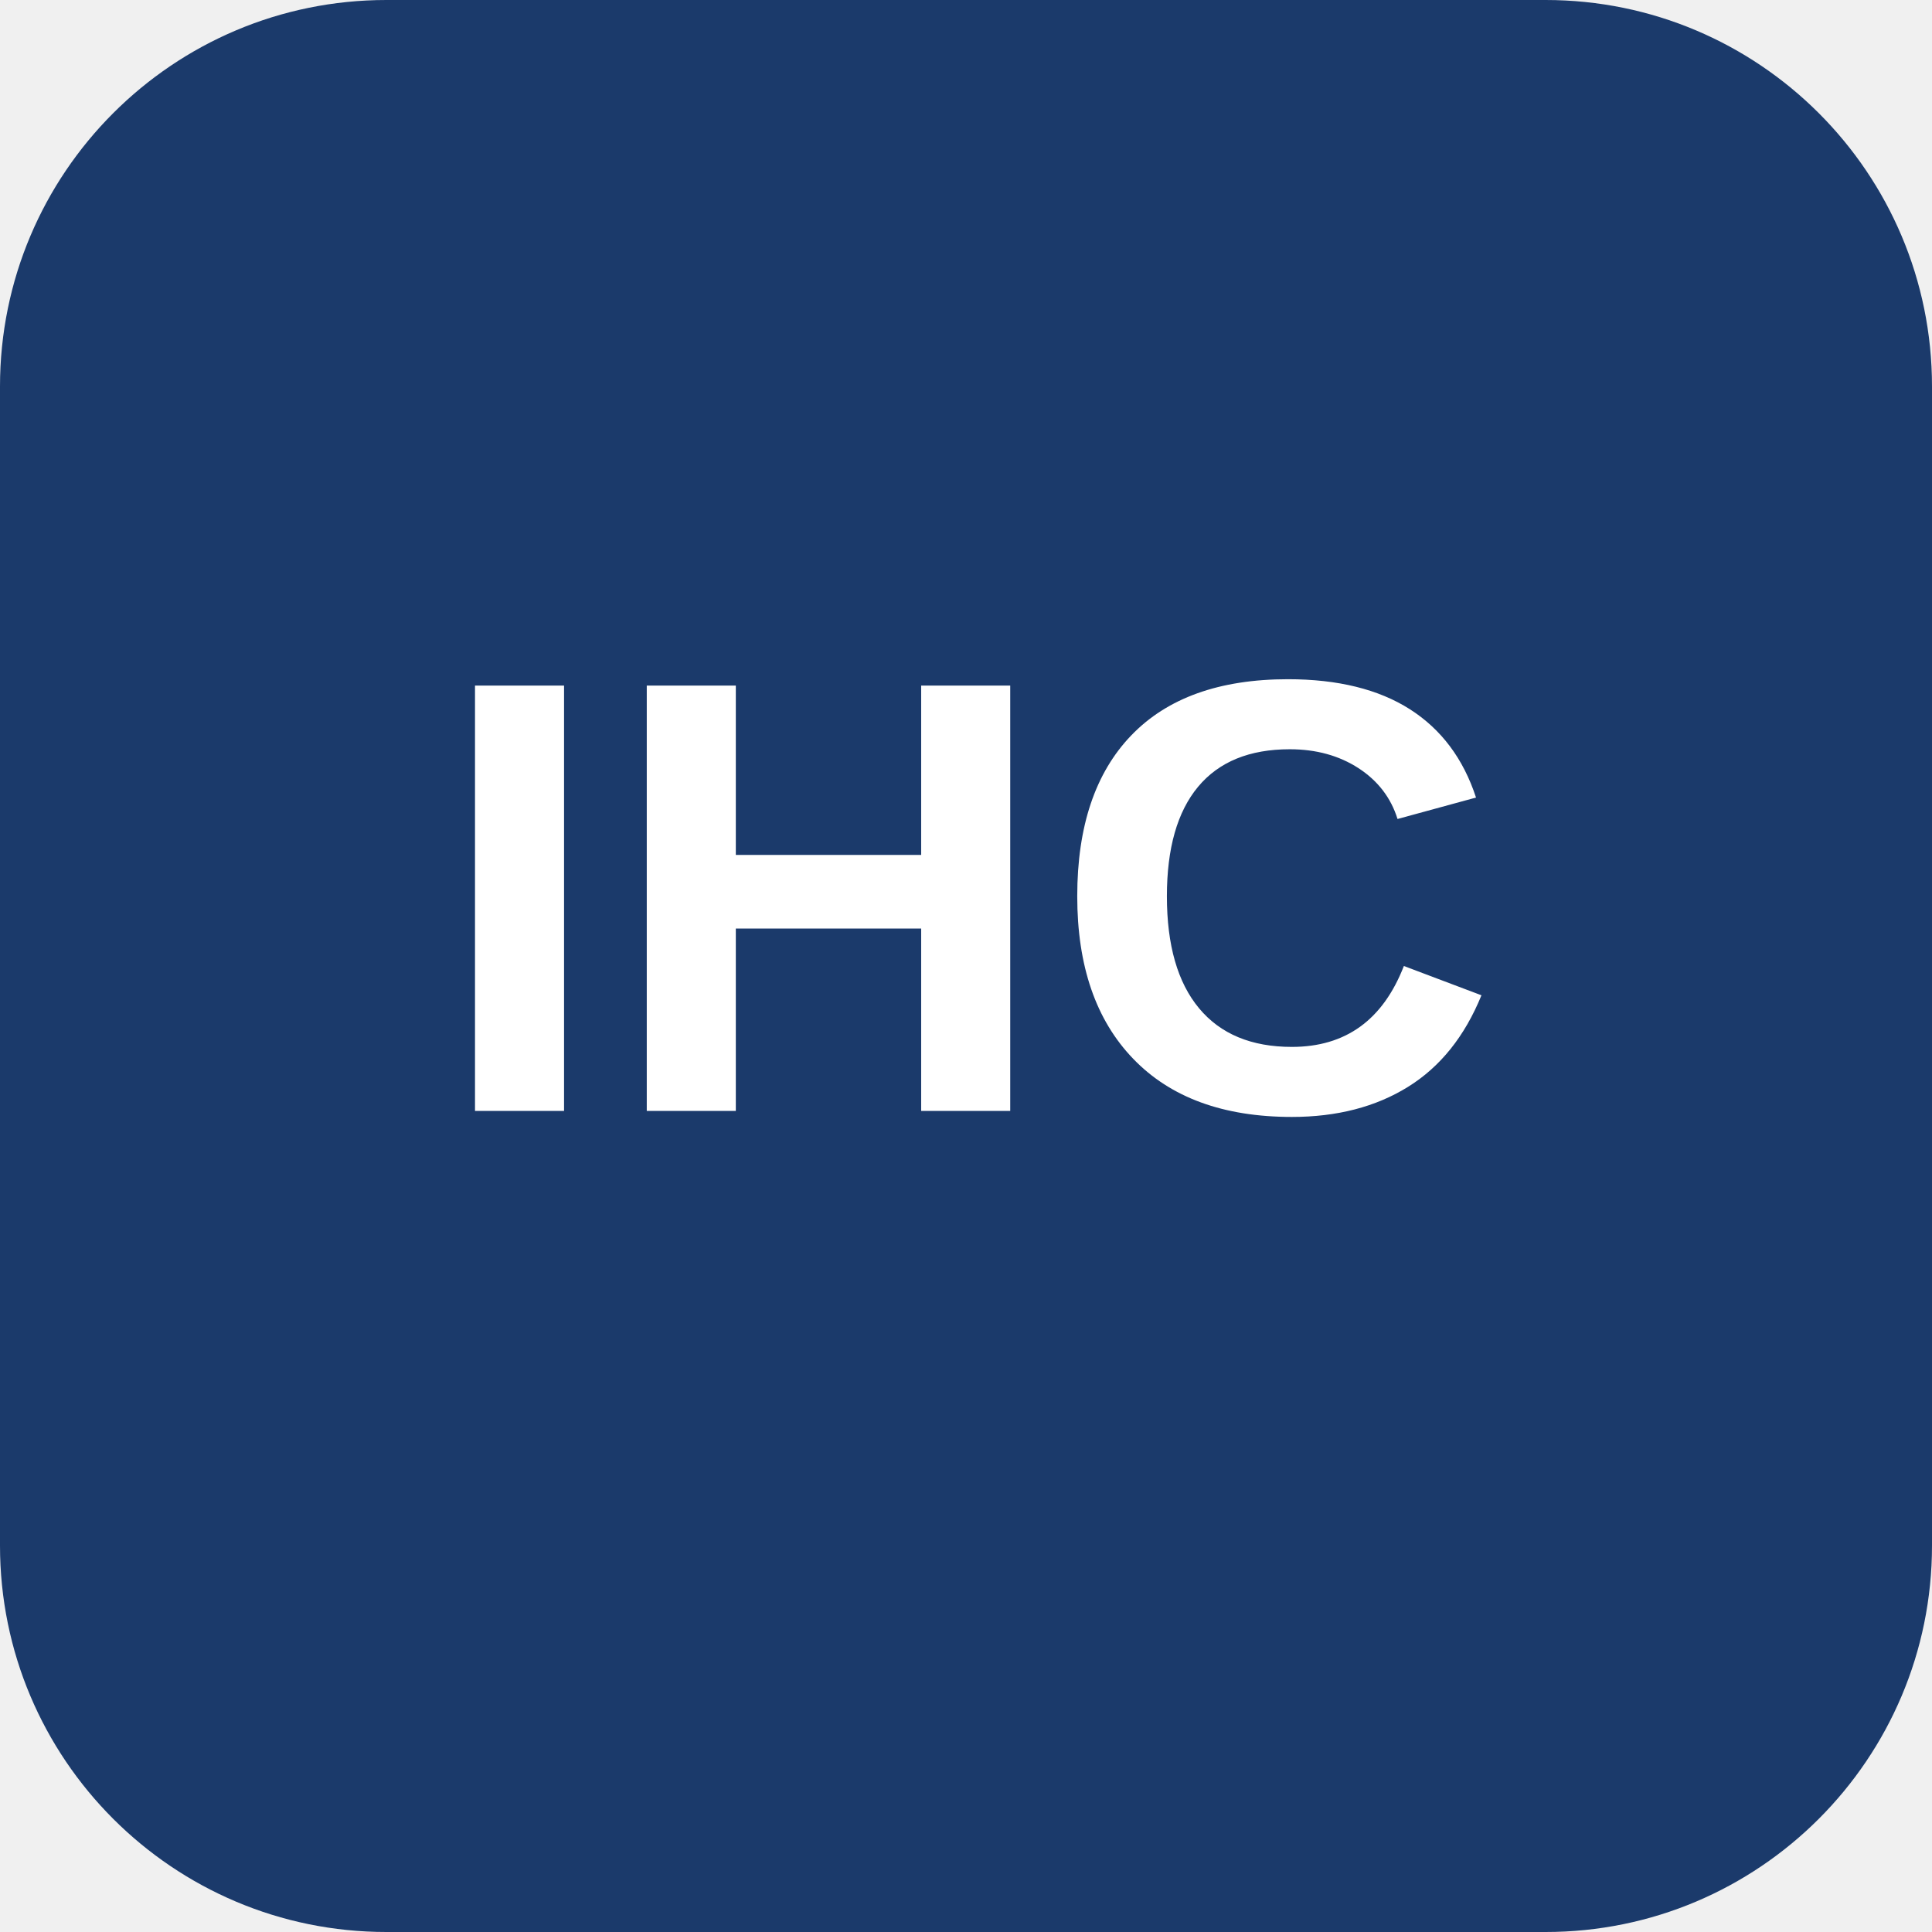
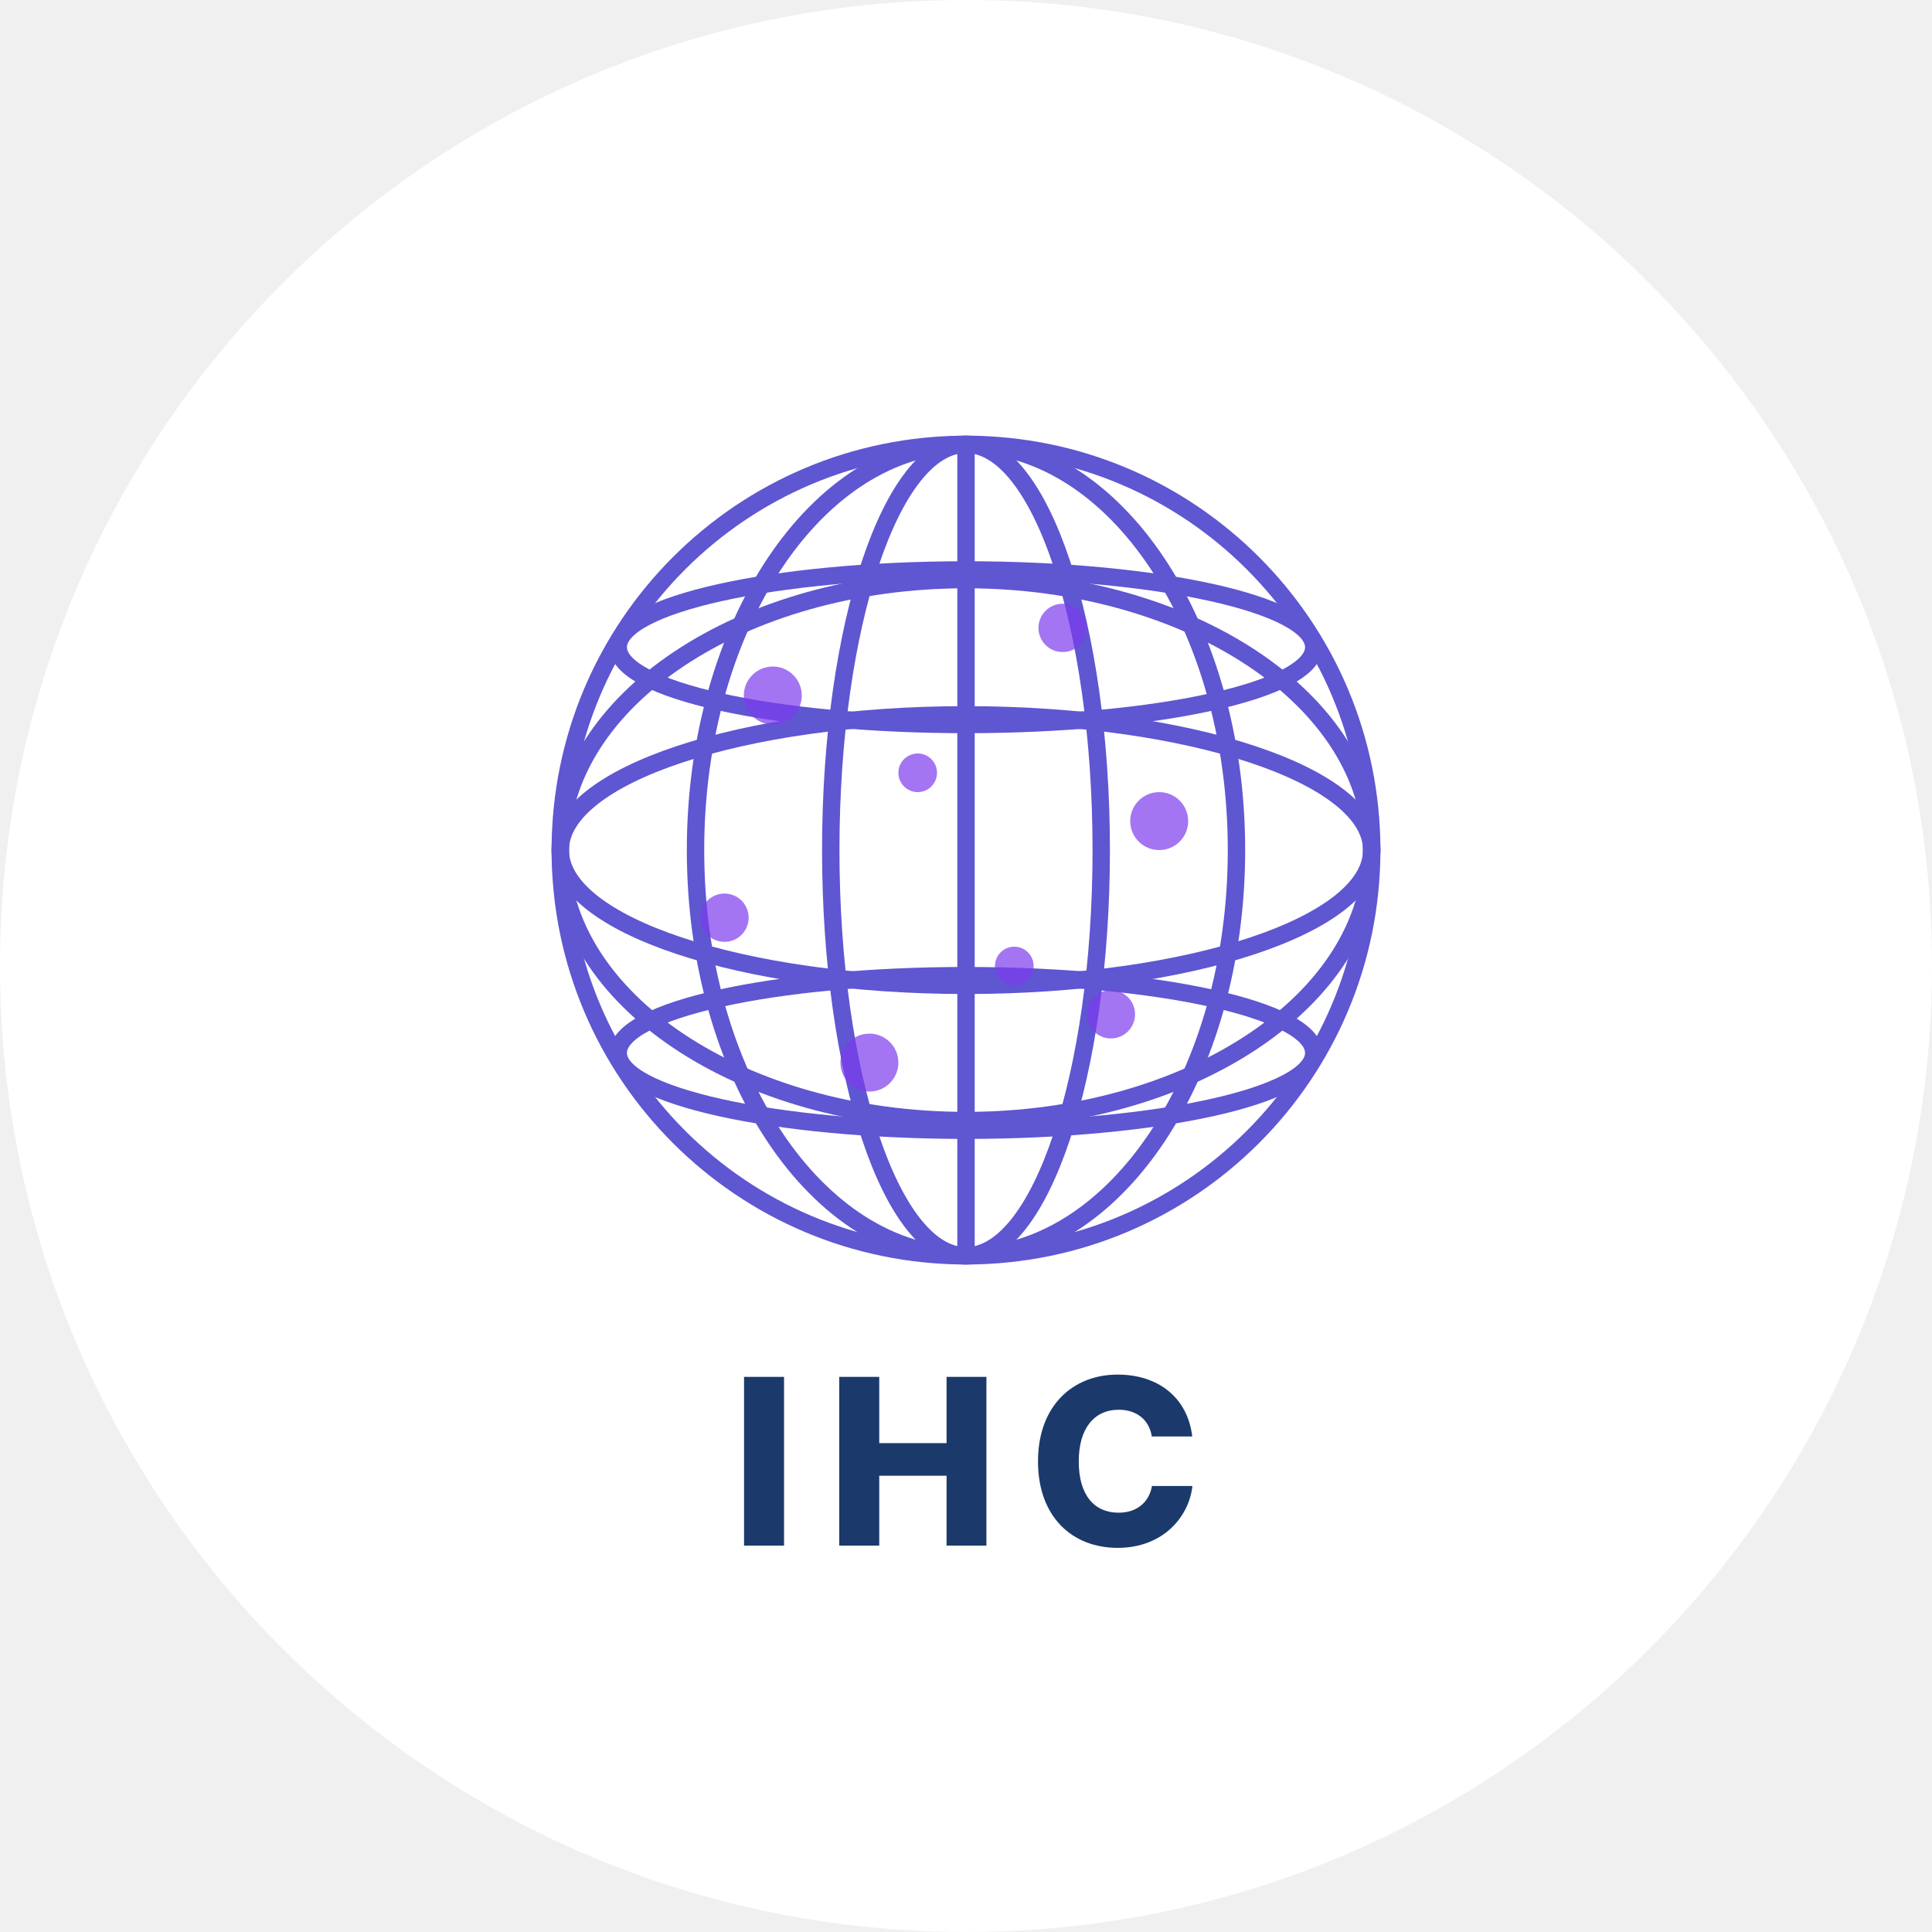
<svg xmlns="http://www.w3.org/2000/svg" width="200" height="200" viewBox="0 0 200 200">
-   <rect width="200" height="200" rx="40" fill="#1B3A6B" />
-   <text x="100" y="115" text-anchor="middle" font-family="Arial,sans-serif" font-weight="bold" font-size="64" fill="white">IHC</text>
+   <circle cx="100" cy="100" r="100" fill="white" />
+   <g transform="translate(100,88)" stroke="#4338CA" fill="none" stroke-width="1.8" opacity="0.85">
+     <circle cx="0" cy="0" r="42" />
+     <ellipse cx="0" cy="0" rx="42" ry="14" />
+     <ellipse cx="0" cy="0" rx="42" ry="28" />
+     <line x1="0" y1="-42" x2="0" y2="42" />
+     <ellipse cx="0" cy="0" rx="14" ry="42" />
+     <ellipse cx="0" cy="0" rx="28" ry="42" />
+     <ellipse cx="0" cy="-21" rx="36" ry="8" />
+     <ellipse cx="0" cy="21" rx="36" ry="8" />
+   </g>
+   <g fill="#7C3AED" opacity="0.7">
+     <circle cx="80" cy="72" r="3" />
+     <circle cx="110" cy="65" r="2.5" />
+     <circle cx="95" cy="80" r="2" />
+     <circle cx="120" cy="85" r="3" />
+     <circle cx="75" cy="95" r="2.5" />
+     <circle cx="105" cy="100" r="2" />
+     <circle cx="90" cy="110" r="3" />
+     <circle cx="115" cy="105" r="2.5" />
+   </g>
+   <text x="100" y="160" text-anchor="middle" font-family="'Inter','Helvetica Neue',Arial,sans-serif" font-weight="800" font-size="24" fill="#1B3A6B" letter-spacing="3">IHC</text>
</svg>
